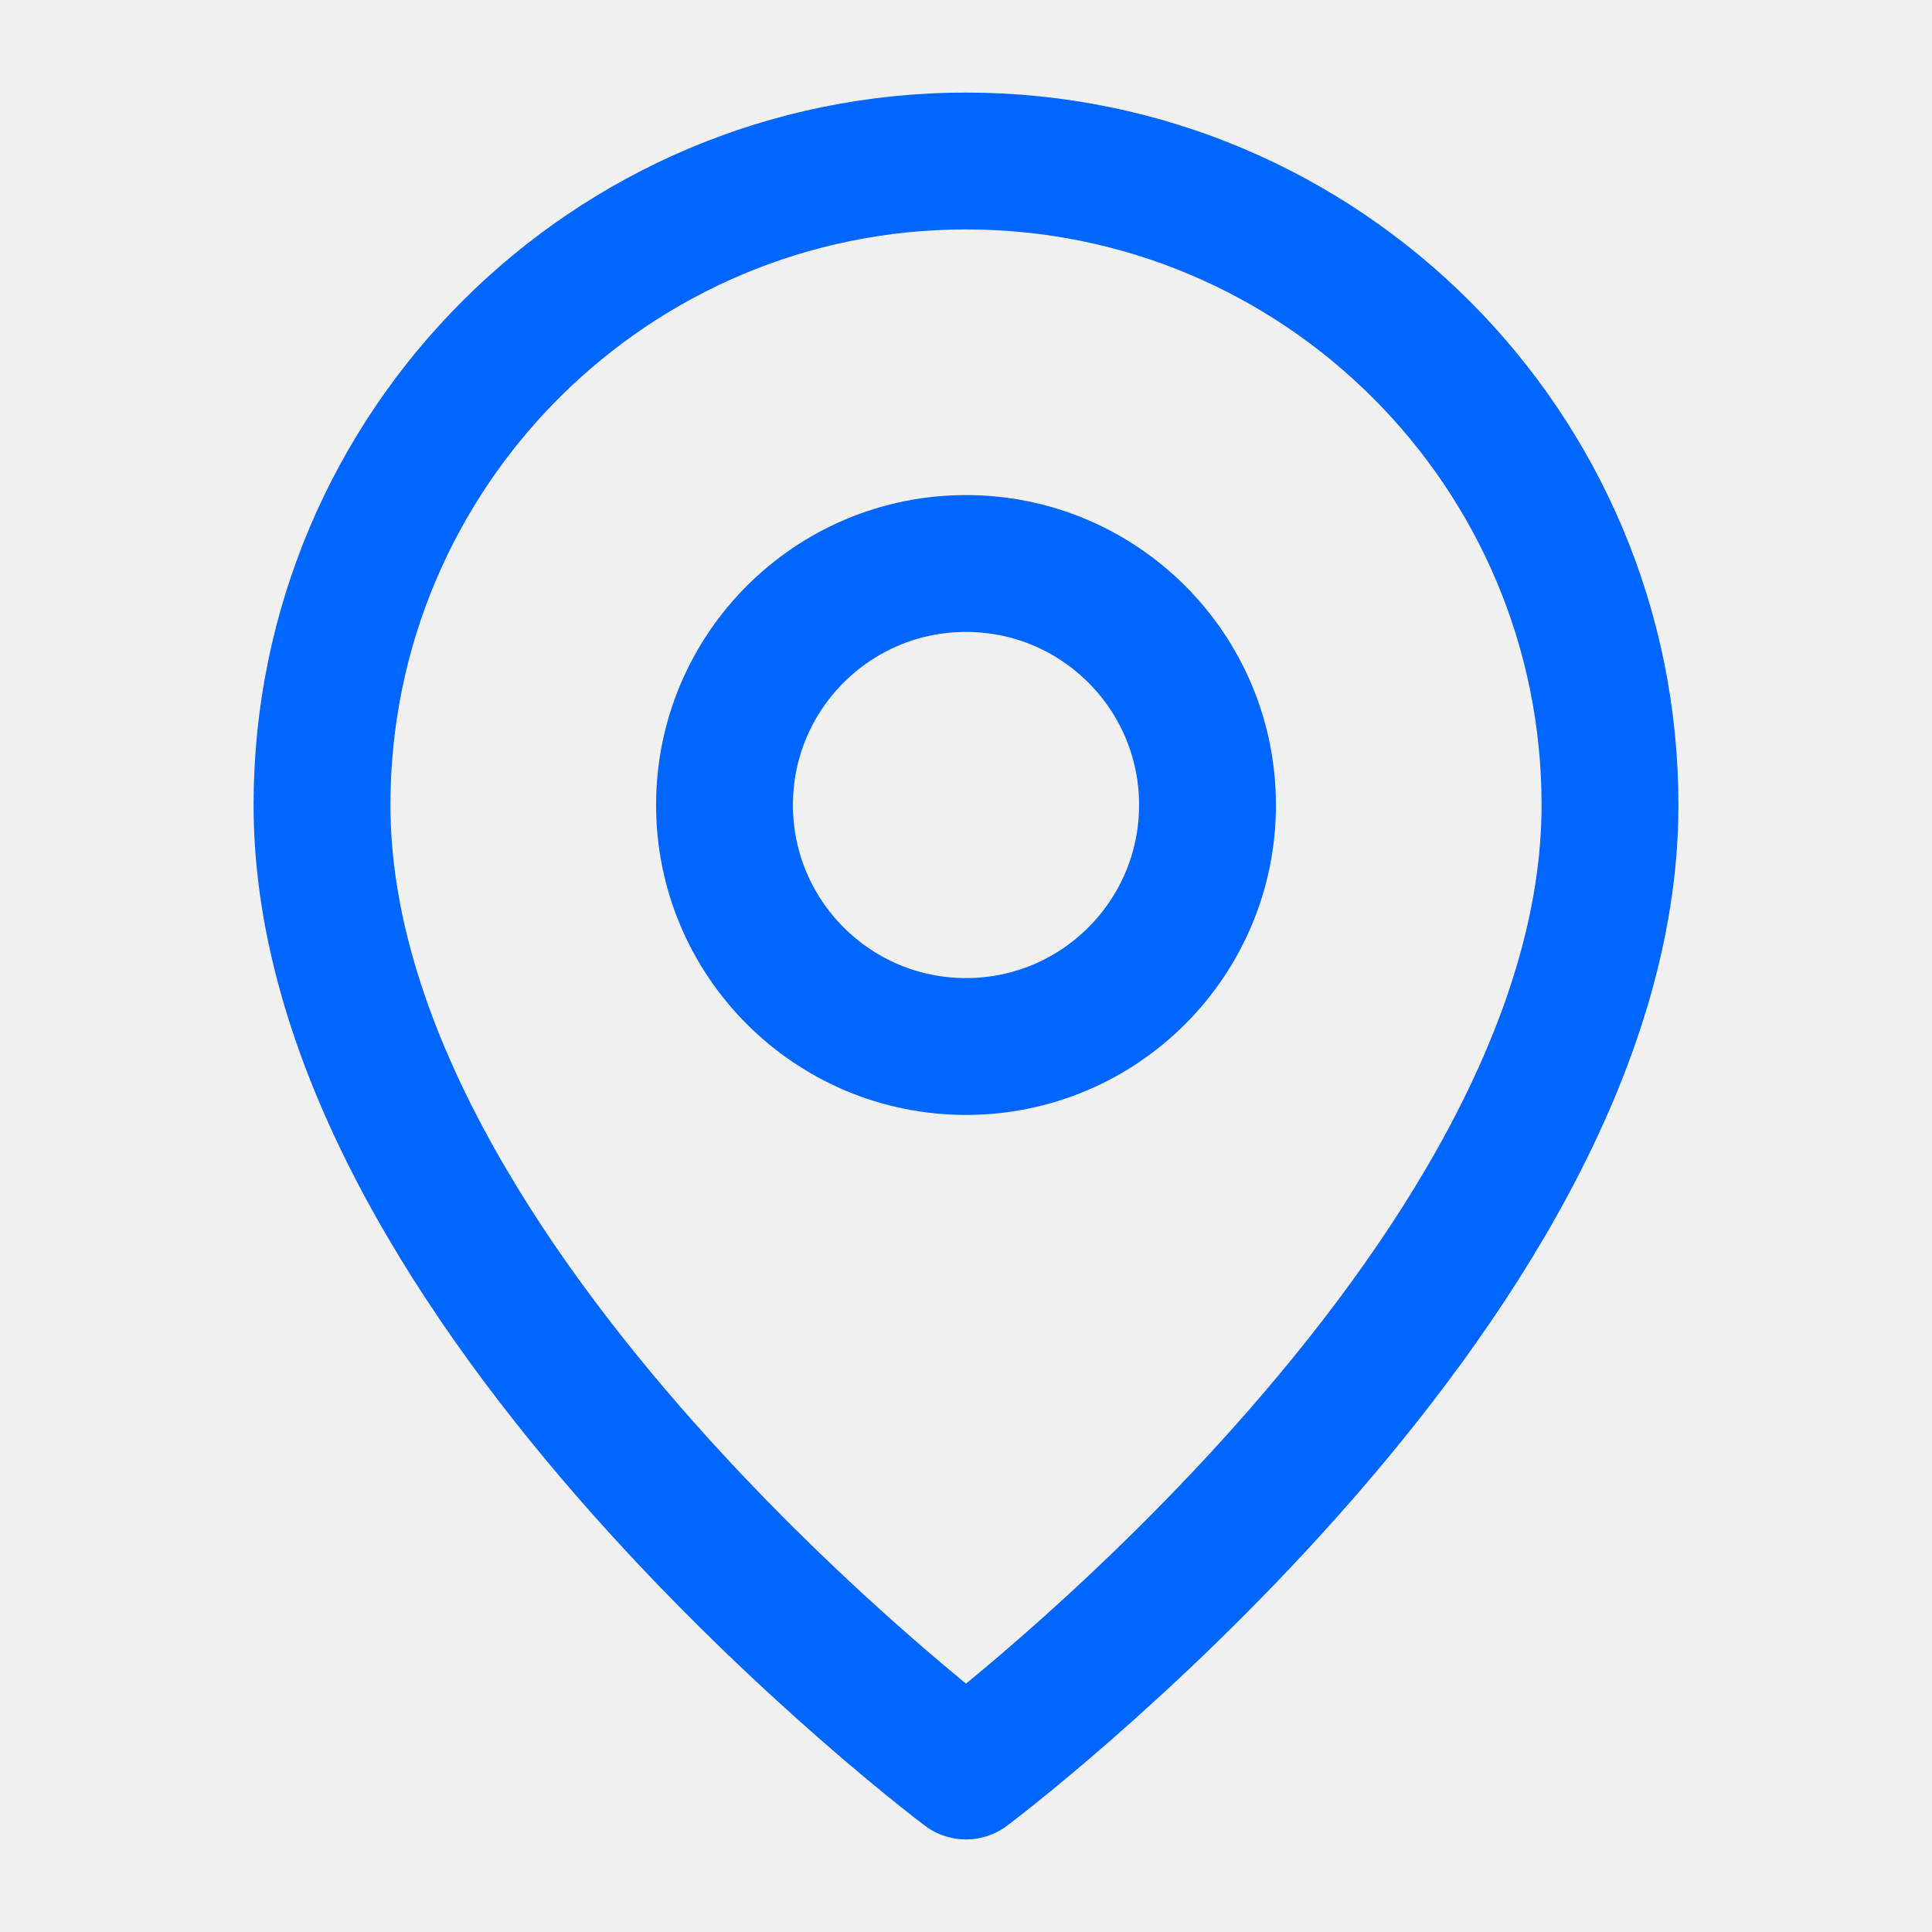
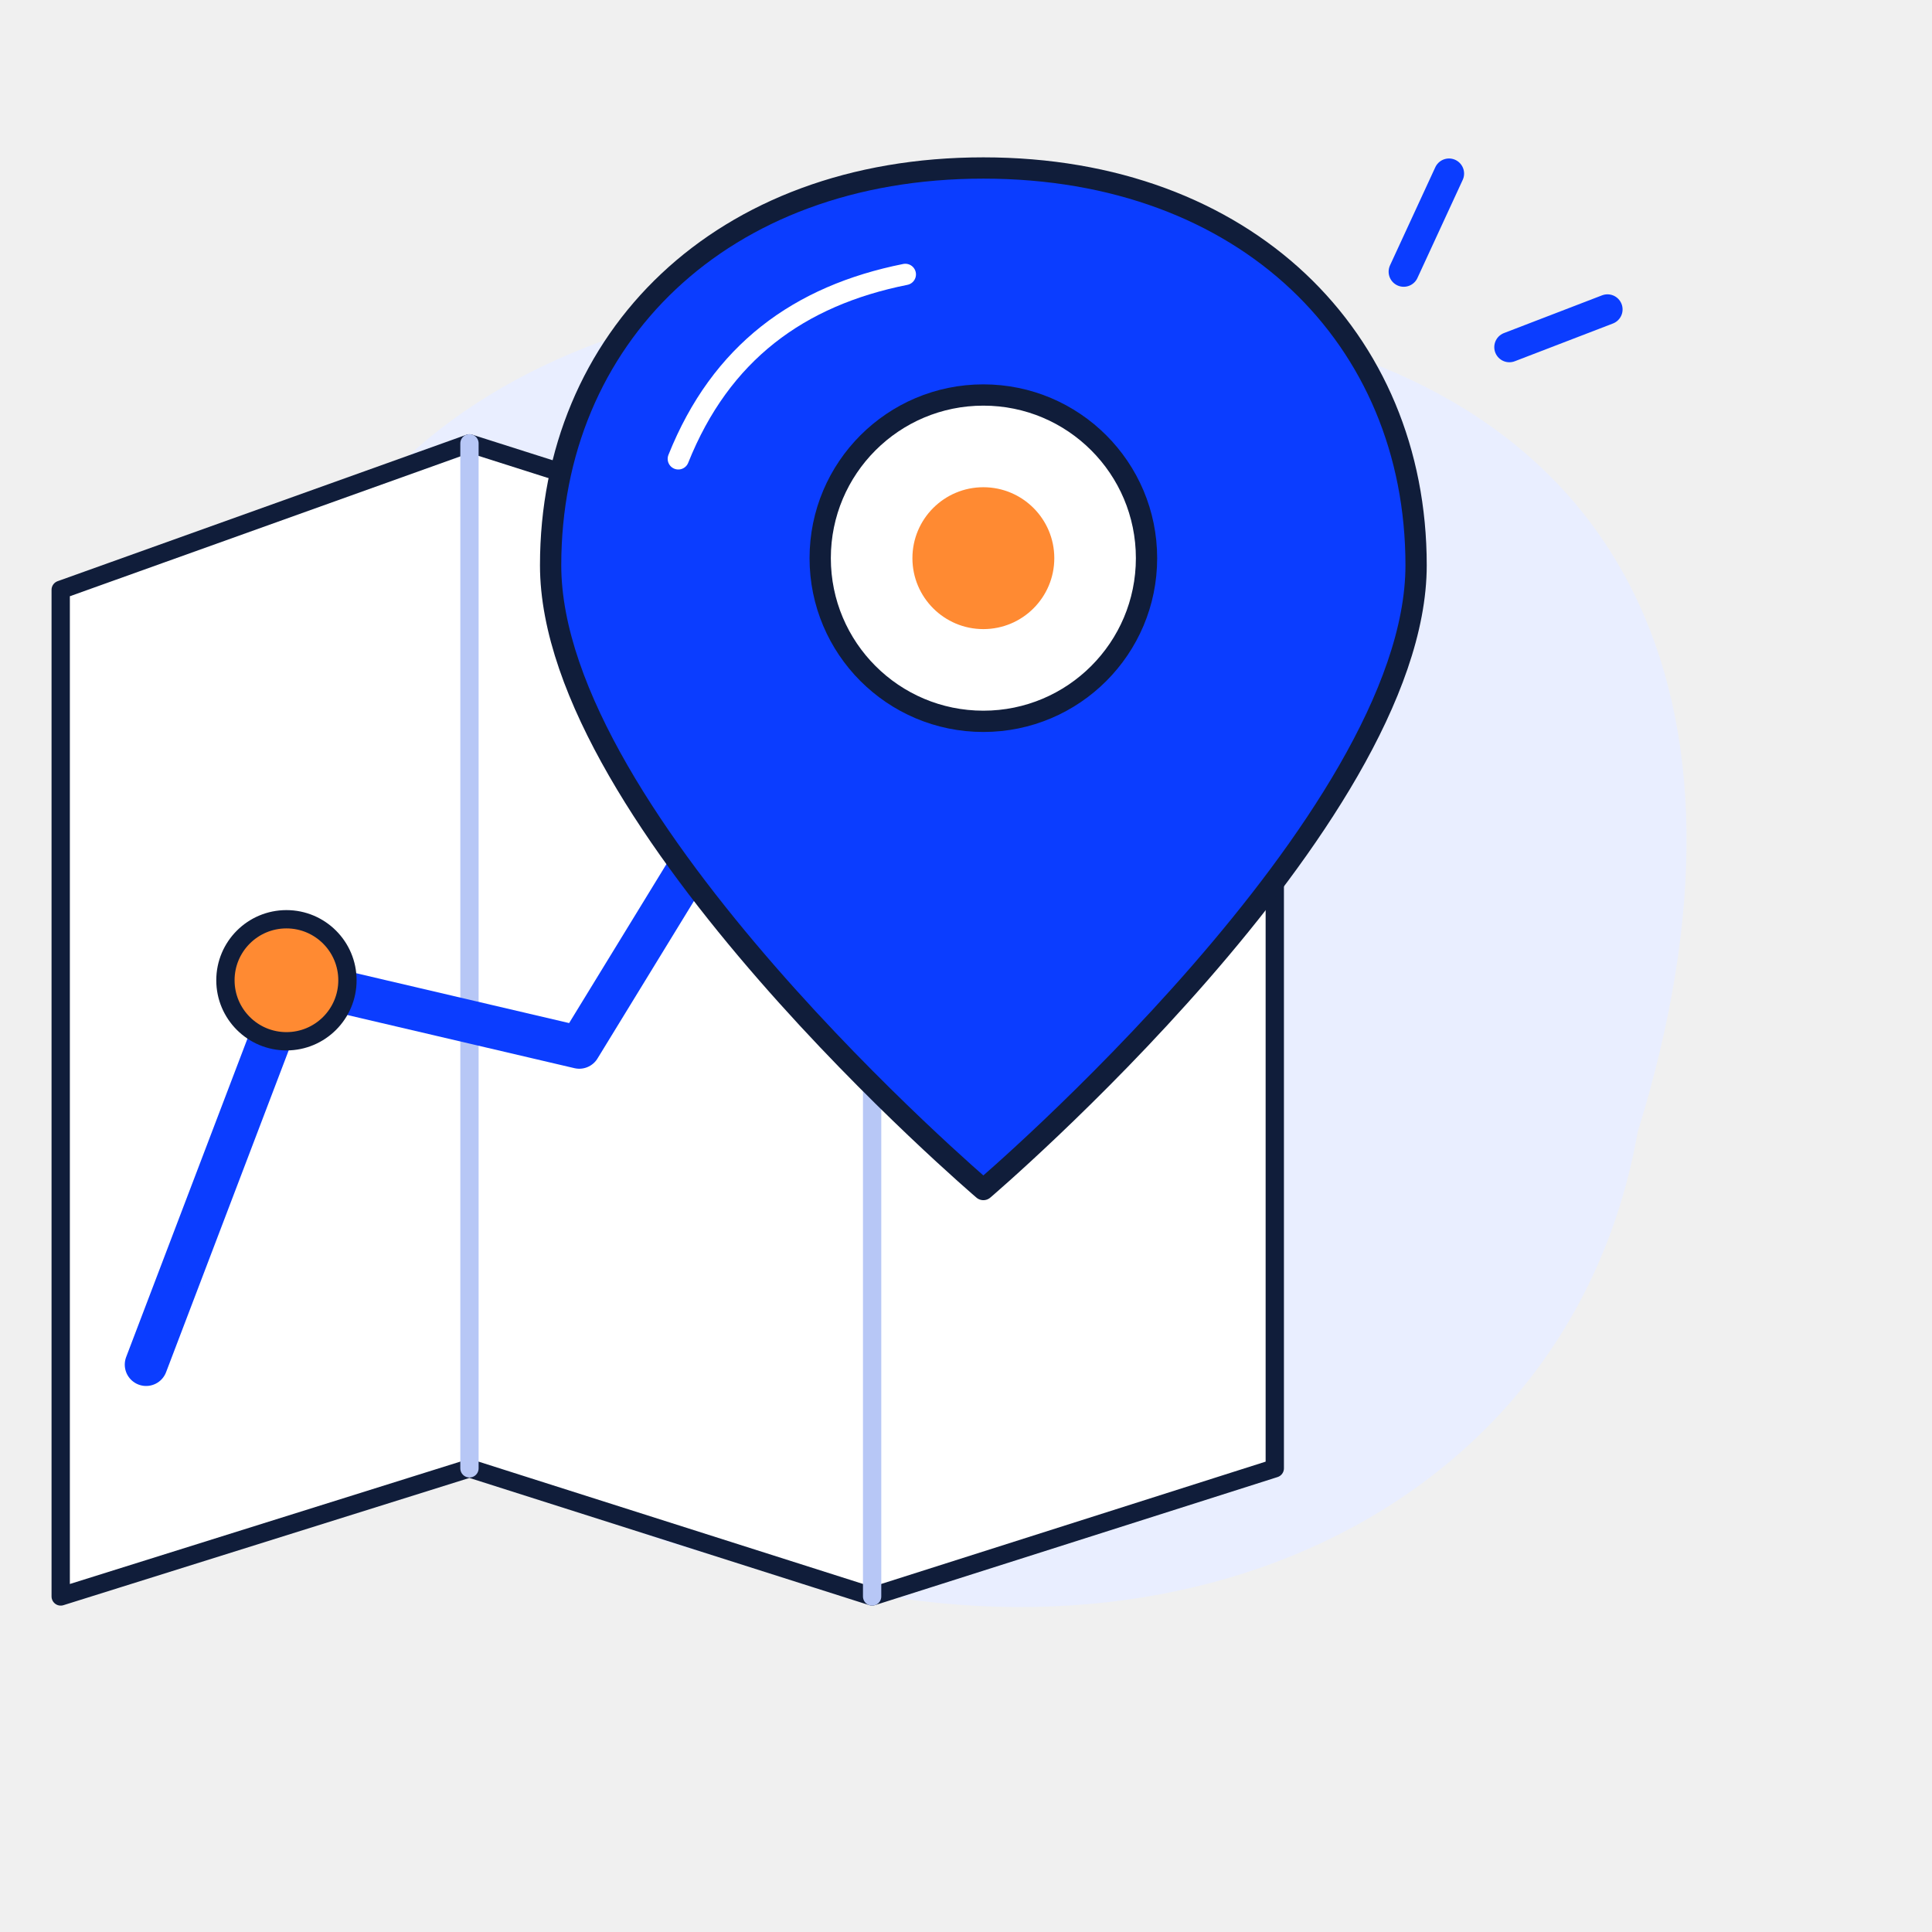
- <svg xmlns="http://www.w3.org/2000/svg" width="24" height="24" viewBox="0 0 24 24" fill="none" stroke="#0066ff" stroke-width="1.7" stroke-linecap="round" stroke-linejoin="round">
-   <path d="M20 10c0 6-8 12-8 12S4 16 4 10a8 8 0 1 1 16 0Z" />
-   <circle cx="12" cy="10" r="3" />
+ <svg xmlns="http://www.w3.org/2000/svg" width="256" height="256" viewBox="0 0 256 256" fill="none">
+   <path d="M39 82C56 41 111 31 163 43C215 52 235 92 217 150C208 201 154 225 99 207C48 198 18 139 39 82Z" fill="#E9EEFF" stroke="none" stroke-width="3" stroke-linecap="round" stroke-linejoin="round" />
+   <path d="M37 163c26-8 51-5 71-5" fill="none" stroke="#FF8A32" stroke-width="10" stroke-linecap="round" stroke-linejoin="round" />
+   <path d="m186 36 6-13m8 23 13-5" fill="none" stroke="#0B3DFF" stroke-width="4" stroke-linecap="round" stroke-linejoin="round" />
+   <g transform="translate(-6 -5) scale(0.94) rotate(0 128 128)">
+     <g transform="translate(-10 36) scale(0.86) rotate(0 128 128)">
+       <path d="m29 61 67-24 66 21 66-21v168l-66 21-66-21-67 21Z" fill="#FFFFFF" stroke="#101D3A" stroke-width="3" stroke-linecap="round" stroke-linejoin="round" />
+       <path d="M96 37v168m66-147v168" fill="none" stroke="#B7C7F6" stroke-width="3" stroke-linecap="round" stroke-linejoin="round" />
+       <path d="m43 188 24-63 47 11 30-49 55 19" fill="none" stroke="#0B3DFF" stroke-width="7" stroke-linecap="round" stroke-linejoin="round" />
+       <circle cx="66" cy="125" r="10" fill="#FF8A32" stroke="#101D3A" stroke-width="3" />
+       <circle cx="144" cy="87" r="10" fill="#FF8A32" stroke="#101D3A" stroke-width="3" />
+       <path d="m43 188 7-20m149-62 9-26" fill="none" stroke="#0B3DFF" stroke-width="3" stroke-linecap="round" stroke-linejoin="round" />
+     </g>
+     <path d="M145 29c-37 0-61 24-61 56 0 36 61 88 61 88s61-52 61-88c0-32-24-56-61-56Z" fill="#0B3DFF" stroke="#101D3A" stroke-width="3" stroke-linecap="round" stroke-linejoin="round" />
+     <circle cx="145" cy="84" r="23" fill="#FFFFFF" stroke="#101D3A" stroke-width="3" />
+     <circle cx="145" cy="84" r="10" fill="#FF8A32" stroke="none" stroke-width="0" />
+     <path d="M102 70c6-15 17-23 32-26" fill="none" stroke="#FFFFFF" stroke-width="3" stroke-linecap="round" stroke-linejoin="round" />
+   </g>
</svg>
